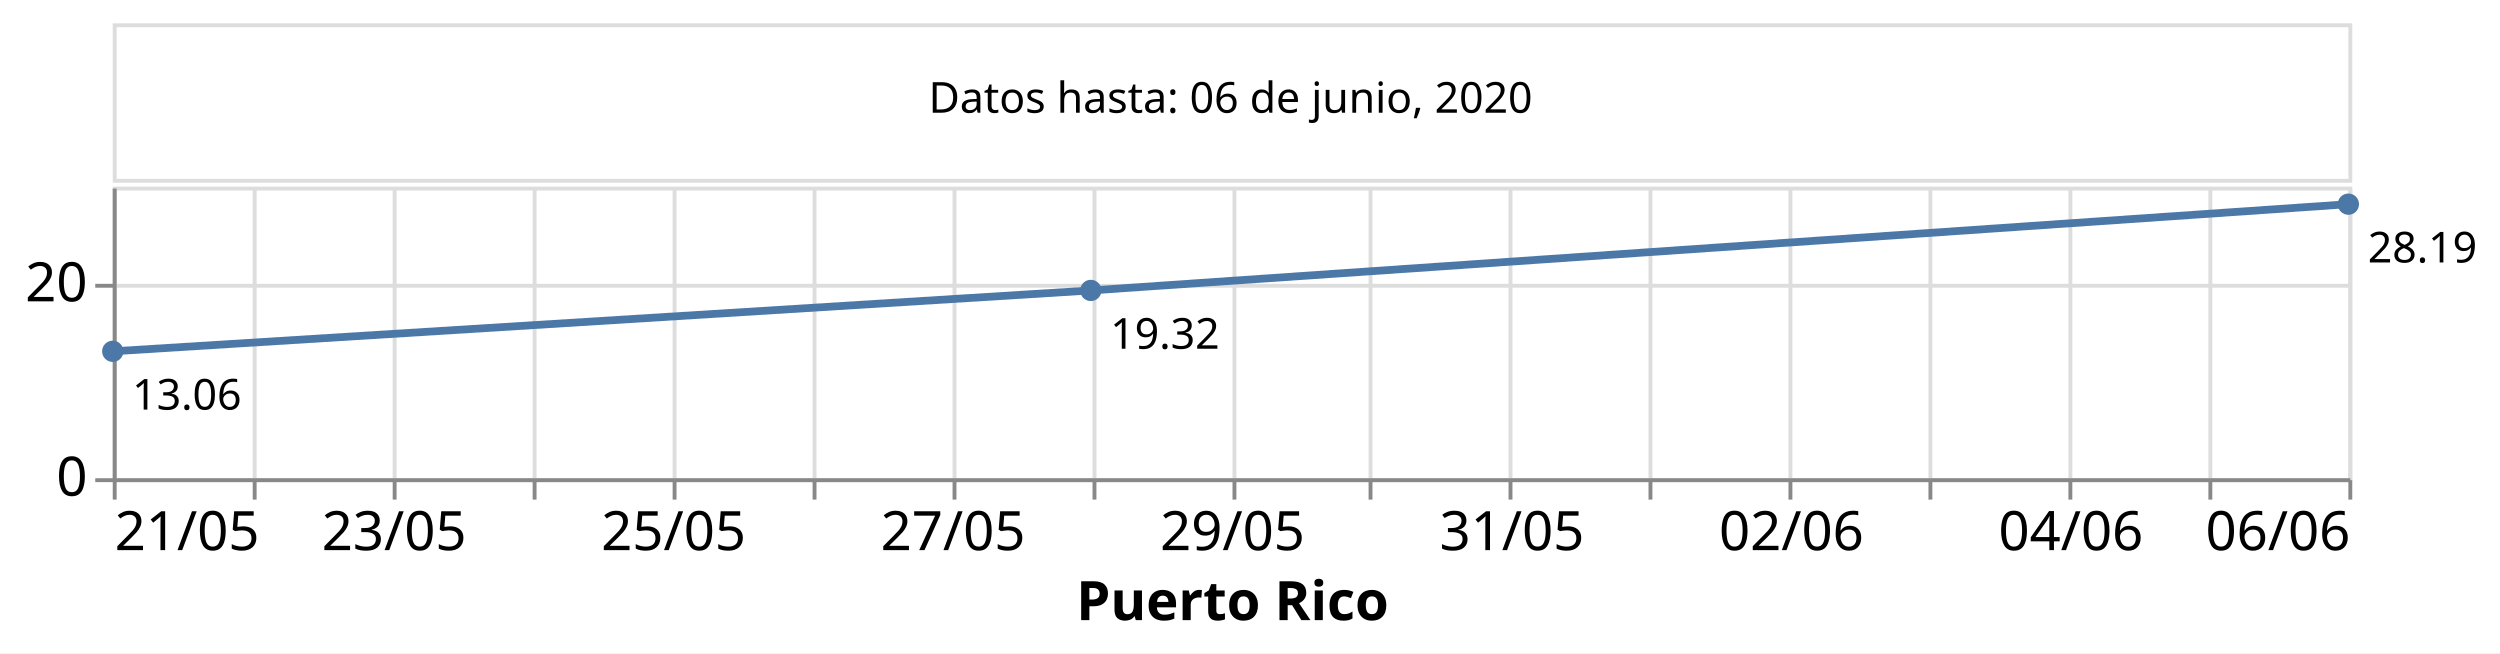
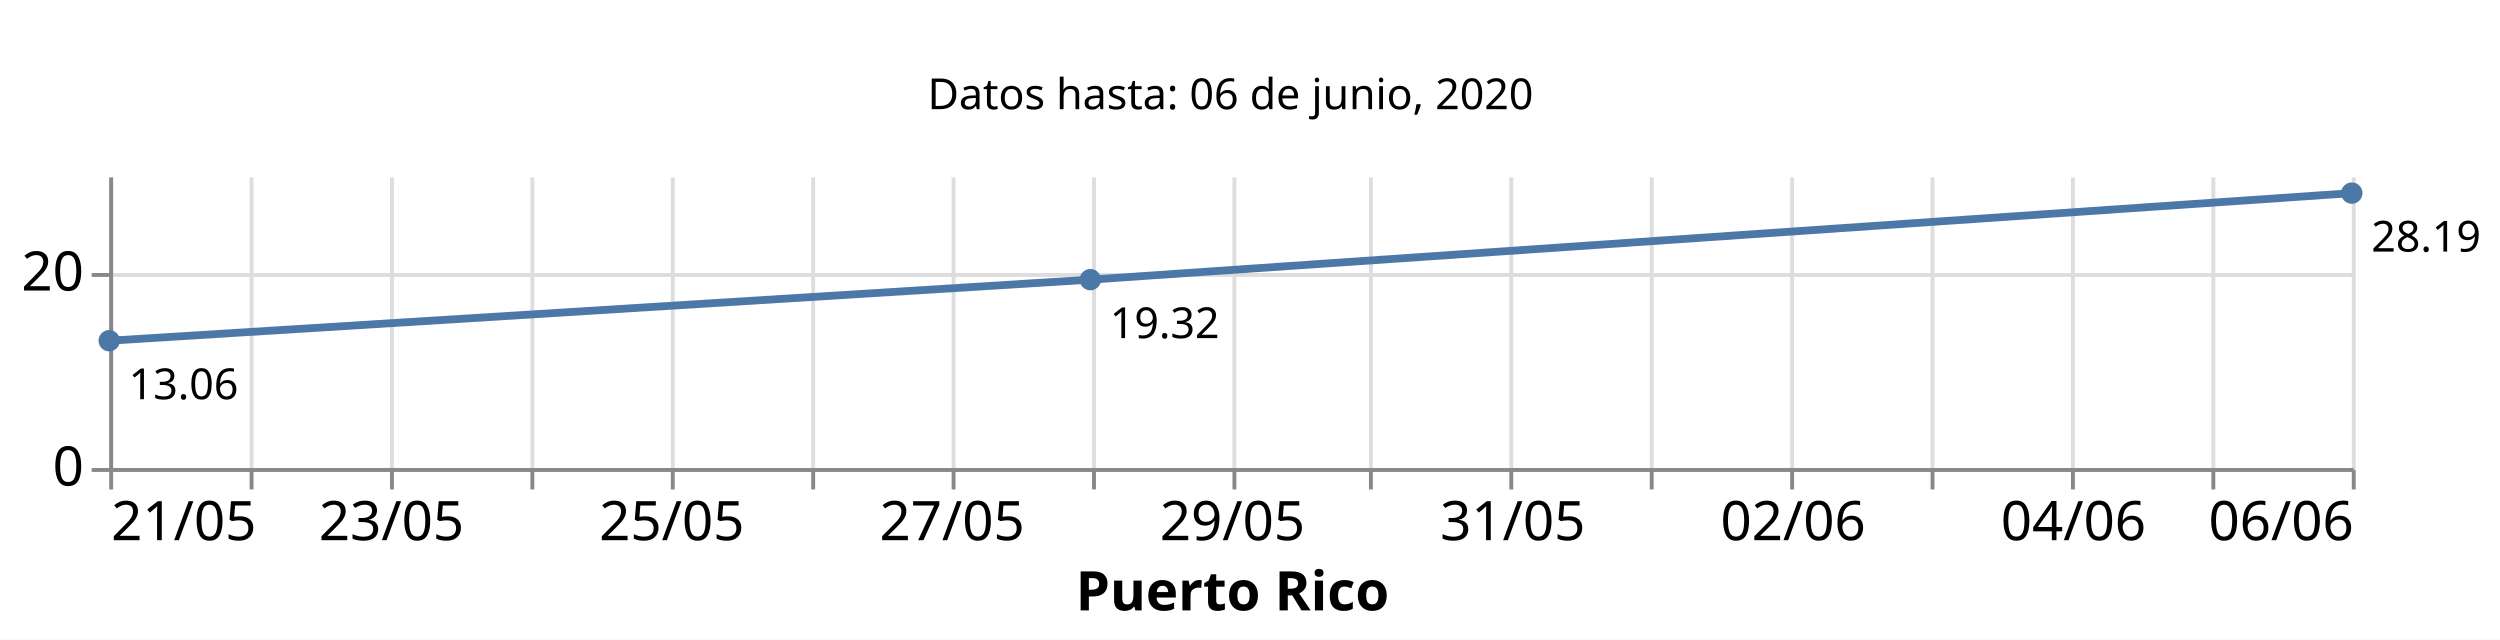
- <svg xmlns="http://www.w3.org/2000/svg" class="marks" width="643" height="168" viewBox="0 0 643 168" version="1.1">
-   <rect width="643" height="168" style="fill: white;" />
-   <g transform="translate(29,6)">
+ <svg xmlns="http://www.w3.org/2000/svg" class="marks" width="641" height="164" viewBox="0 0 641 164" version="1.1">
+   <rect width="641" height="164" style="fill: white;" />
+   <g transform="translate(28,5)">
    <g class="mark-group role-frame root">
      <g transform="translate(0,0)">
        <path class="background" d="M0,0h0v0h0Z" style="fill: none;" />
        <g>
          <g class="mark-group role-scope concat_0_group">
            <g transform="translate(0,0)">
-               <path class="background" d="M0.5,0.5h575v40h-575Z" style="fill: none; stroke: #ddd;" />
+               <path class="background" d="M0,0h575v40h-575Z" style="fill: none; stroke: #ddd; stroke-width: 0;" />
              <g>
                <g class="mark-text role-mark concat_0_marks">
                  <text text-anchor="middle" transform="translate(287.5,23)" style="font-family: sans-serif; font-size: 11px; fill: black;">Datos hasta: 06 de junio, 2020</text>
                </g>
              </g>
              <path class="foreground" d="" style="display: none; fill: none;" />
            </g>
          </g>
          <g class="mark-group role-scope concat_1_group">
-             <g transform="translate(0,42)">
-               <path class="background" d="M0.5,0.5h575v75h-575Z" style="fill: none; stroke: #ddd;" />
+             <g transform="translate(0,40)">
+               <path class="background" d="M0,0h575v75h-575Z" style="fill: none; stroke: #ddd; stroke-width: 0;" />
              <g>
                <g class="mark-group role-axis">
                  <g transform="translate(0.5,75.5)">
                    <path class="background" d="M0,0h0v0h0Z" style="pointer-events: none; fill: none;" />
                    <g>
                      <g class="mark-rule role-axis-grid" style="pointer-events: none;">
                        <line transform="translate(0,-75)" x2="0" y2="75" style="fill: none; stroke: #ddd; stroke-width: 1; opacity: 1;" />
                        <line transform="translate(36,-75)" x2="0" y2="75" style="fill: none; stroke: #ddd; stroke-width: 1; opacity: 1;" />
                        <line transform="translate(72,-75)" x2="0" y2="75" style="fill: none; stroke: #ddd; stroke-width: 1; opacity: 1;" />
                        <line transform="translate(108,-75)" x2="0" y2="75" style="fill: none; stroke: #ddd; stroke-width: 1; opacity: 1;" />
                        <line transform="translate(144,-75)" x2="0" y2="75" style="fill: none; stroke: #ddd; stroke-width: 1; opacity: 1;" />
                        <line transform="translate(180,-75)" x2="0" y2="75" style="fill: none; stroke: #ddd; stroke-width: 1; opacity: 1;" />
                        <line transform="translate(216,-75)" x2="0" y2="75" style="fill: none; stroke: #ddd; stroke-width: 1; opacity: 1;" />
                        <line transform="translate(252,-75)" x2="0" y2="75" style="fill: none; stroke: #ddd; stroke-width: 1; opacity: 1;" />
                        <line transform="translate(288,-75)" x2="0" y2="75" style="fill: none; stroke: #ddd; stroke-width: 1; opacity: 1;" />
                        <line transform="translate(323,-75)" x2="0" y2="75" style="fill: none; stroke: #ddd; stroke-width: 1; opacity: 1;" />
                        <line transform="translate(359,-75)" x2="0" y2="75" style="fill: none; stroke: #ddd; stroke-width: 1; opacity: 1;" />
                        <line transform="translate(395,-75)" x2="0" y2="75" style="fill: none; stroke: #ddd; stroke-width: 1; opacity: 1;" />
                        <line transform="translate(431,-75)" x2="0" y2="75" style="fill: none; stroke: #ddd; stroke-width: 1; opacity: 1;" />
                        <line transform="translate(467,-75)" x2="0" y2="75" style="fill: none; stroke: #ddd; stroke-width: 1; opacity: 1;" />
                        <line transform="translate(503,-75)" x2="0" y2="75" style="fill: none; stroke: #ddd; stroke-width: 1; opacity: 1;" />
                        <line transform="translate(539,-75)" x2="0" y2="75" style="fill: none; stroke: #ddd; stroke-width: 1; opacity: 1;" />
                        <line transform="translate(575,-75)" x2="0" y2="75" style="fill: none; stroke: #ddd; stroke-width: 1; opacity: 1;" />
                      </g>
                    </g>
                    <path class="foreground" d="" style="pointer-events: none; display: none; fill: none;" />
                  </g>
                </g>
                <g class="mark-group role-axis">
                  <g transform="translate(0.5,0.5)">
                    <path class="background" d="M0,0h0v0h0Z" style="pointer-events: none; fill: none;" />
                    <g>
                      <g class="mark-rule role-axis-grid" style="pointer-events: none;">
                        <line transform="translate(0,75)" x2="575" y2="0" style="fill: none; stroke: #ddd; stroke-width: 1; opacity: 1;" />
                        <line transform="translate(0,25)" x2="575" y2="0" style="fill: none; stroke: #ddd; stroke-width: 1; opacity: 1;" />
                      </g>
                    </g>
                    <path class="foreground" d="" style="pointer-events: none; display: none; fill: none;" />
                  </g>
                </g>
                <g class="mark-group role-axis">
                  <g transform="translate(0.5,75.5)">
                    <path class="background" d="M0,0h0v0h0Z" style="pointer-events: none; fill: none;" />
                    <g>
                      <g class="mark-rule role-axis-tick" style="pointer-events: none;">
                        <line transform="translate(0,0)" x2="0" y2="5" style="fill: none; stroke: #888; stroke-width: 1; opacity: 1;" />
                        <line transform="translate(36,0)" x2="0" y2="5" style="fill: none; stroke: #888; stroke-width: 1; opacity: 1;" />
                        <line transform="translate(72,0)" x2="0" y2="5" style="fill: none; stroke: #888; stroke-width: 1; opacity: 1;" />
                        <line transform="translate(108,0)" x2="0" y2="5" style="fill: none; stroke: #888; stroke-width: 1; opacity: 1;" />
                        <line transform="translate(144,0)" x2="0" y2="5" style="fill: none; stroke: #888; stroke-width: 1; opacity: 1;" />
                        <line transform="translate(180,0)" x2="0" y2="5" style="fill: none; stroke: #888; stroke-width: 1; opacity: 1;" />
                        <line transform="translate(216,0)" x2="0" y2="5" style="fill: none; stroke: #888; stroke-width: 1; opacity: 1;" />
                        <line transform="translate(252,0)" x2="0" y2="5" style="fill: none; stroke: #888; stroke-width: 1; opacity: 1;" />
                        <line transform="translate(288,0)" x2="0" y2="5" style="fill: none; stroke: #888; stroke-width: 1; opacity: 1;" />
                        <line transform="translate(323,0)" x2="0" y2="5" style="fill: none; stroke: #888; stroke-width: 1; opacity: 1;" />
                        <line transform="translate(359,0)" x2="0" y2="5" style="fill: none; stroke: #888; stroke-width: 1; opacity: 1;" />
                        <line transform="translate(395,0)" x2="0" y2="5" style="fill: none; stroke: #888; stroke-width: 1; opacity: 1;" />
                        <line transform="translate(431,0)" x2="0" y2="5" style="fill: none; stroke: #888; stroke-width: 1; opacity: 1;" />
                        <line transform="translate(467,0)" x2="0" y2="5" style="fill: none; stroke: #888; stroke-width: 1; opacity: 1;" />
                        <line transform="translate(503,0)" x2="0" y2="5" style="fill: none; stroke: #888; stroke-width: 1; opacity: 1;" />
                        <line transform="translate(539,0)" x2="0" y2="5" style="fill: none; stroke: #888; stroke-width: 1; opacity: 1;" />
                        <line transform="translate(575,0)" x2="0" y2="5" style="fill: none; stroke: #888; stroke-width: 1; opacity: 1;" />
                      </g>
                      <g class="mark-text role-axis-label" style="pointer-events: none;">
                        <text text-anchor="start" transform="translate(0,18)" style="font-family: sans-serif; font-size: 14px; fill: #000; opacity: 1;">21/05</text>
                        <text text-anchor="middle" transform="translate(35.9375,18)" style="font-family: sans-serif; font-size: 14px; fill: #000; opacity: 0;">22/05</text>
                        <text text-anchor="middle" transform="translate(71.875,18)" style="font-family: sans-serif; font-size: 14px; fill: #000; opacity: 1;">23/05</text>
                        <text text-anchor="middle" transform="translate(107.8125,18)" style="font-family: sans-serif; font-size: 14px; fill: #000; opacity: 0;">24/05</text>
                        <text text-anchor="middle" transform="translate(143.75,18)" style="font-family: sans-serif; font-size: 14px; fill: #000; opacity: 1;">25/05</text>
                        <text text-anchor="middle" transform="translate(179.6875,18)" style="font-family: sans-serif; font-size: 14px; fill: #000; opacity: 0;">26/05</text>
                        <text text-anchor="middle" transform="translate(215.625,18)" style="font-family: sans-serif; font-size: 14px; fill: #000; opacity: 1;">27/05</text>
                        <text text-anchor="middle" transform="translate(251.5625,18)" style="font-family: sans-serif; font-size: 14px; fill: #000; opacity: 0;">28/05</text>
                        <text text-anchor="middle" transform="translate(287.5,18)" style="font-family: sans-serif; font-size: 14px; fill: #000; opacity: 1;">29/05</text>
                        <text text-anchor="middle" transform="translate(323.4375,18)" style="font-family: sans-serif; font-size: 14px; fill: #000; opacity: 0;">30/05</text>
                        <text text-anchor="middle" transform="translate(359.375,18)" style="font-family: sans-serif; font-size: 14px; fill: #000; opacity: 1;">31/05</text>
                        <text text-anchor="middle" transform="translate(395.3125,18)" style="font-family: sans-serif; font-size: 14px; fill: #000; opacity: 0;">01/06</text>
                        <text text-anchor="middle" transform="translate(431.25,18)" style="font-family: sans-serif; font-size: 14px; fill: #000; opacity: 1;">02/06</text>
                        <text text-anchor="middle" transform="translate(467.1875,18)" style="font-family: sans-serif; font-size: 14px; fill: #000; opacity: 0;">03/06</text>
                        <text text-anchor="middle" transform="translate(503.125,18)" style="font-family: sans-serif; font-size: 14px; fill: #000; opacity: 1;">04/06</text>
                        <text text-anchor="middle" transform="translate(539.0625,18)" style="font-family: sans-serif; font-size: 14px; fill: #000; opacity: 0;">05/06</text>
                        <text text-anchor="end" transform="translate(575,18)" style="font-family: sans-serif; font-size: 14px; fill: #000; opacity: 1;">06/06</text>
                      </g>
                      <g class="mark-rule role-axis-domain" style="pointer-events: none;">
                        <line transform="translate(0,0)" x2="575" y2="0" style="fill: none; stroke: #888; stroke-width: 1; opacity: 1;" />
                      </g>
                      <g class="mark-text role-axis-title" style="pointer-events: none;">
                        <text text-anchor="middle" transform="translate(287.5,36)" style="font-family: sans-serif; font-size: 14px; font-weight: bold; fill: #000; opacity: 1;">Puerto Rico</text>
                      </g>
                    </g>
                    <path class="foreground" d="" style="pointer-events: none; display: none; fill: none;" />
                  </g>
                </g>
                <g class="mark-group role-axis">
                  <g transform="translate(0.5,0.5)">
                    <path class="background" d="M0,0h0v0h0Z" style="pointer-events: none; fill: none;" />
                    <g>
                      <g class="mark-rule role-axis-tick" style="pointer-events: none;">
                        <line transform="translate(0,75)" x2="-5" y2="0" style="fill: none; stroke: #888; stroke-width: 1; opacity: 1;" />
                        <line transform="translate(0,25)" x2="-5" y2="0" style="fill: none; stroke: #888; stroke-width: 1; opacity: 1;" />
                      </g>
                      <g class="mark-text role-axis-label" style="pointer-events: none;">
                        <text text-anchor="end" transform="translate(-7,79)" style="font-family: sans-serif; font-size: 14px; fill: #000; opacity: 1;">0</text>
                        <text text-anchor="end" transform="translate(-7,29)" style="font-family: sans-serif; font-size: 14px; fill: #000; opacity: 1;">20</text>
                      </g>
                      <g class="mark-rule role-axis-domain" style="pointer-events: none;">
                        <line transform="translate(0,75)" x2="0" y2="-75" style="fill: none; stroke: #888; stroke-width: 1; opacity: 1;" />
                      </g>
                    </g>
                    <path class="foreground" d="" style="pointer-events: none; display: none; fill: none;" />
                  </g>
                </g>
                <g class="mark-line role-mark concat_1_layer_0_layer_0_marks">
                  <path d="M0,42.357L251.562,26.7L575,4.513" style="fill: none; stroke: #4c78a8; stroke-width: 2;" />
                </g>
                <g class="mark-symbol role-mark concat_1_layer_0_layer_1_marks">
                  <path transform="translate(0,42.35677)" d="M2.739,0A2.739,2.739,0,1,1,-2.739,0A2.739,2.739,0,1,1,2.739,0" style="fill: #4c78a8; stroke-width: 2; opacity: 1;" />
                  <path transform="translate(251.5625,26.70013)" d="M2.739,0A2.739,2.739,0,1,1,-2.739,0A2.739,2.739,0,1,1,2.739,0" style="fill: #4c78a8; stroke-width: 2; opacity: 1;" />
                  <path transform="translate(575,4.513441)" d="M2.739,0A2.739,2.739,0,1,1,-2.739,0A2.739,2.739,0,1,1,2.739,0" style="fill: #4c78a8; stroke-width: 2; opacity: 1;" />
                </g>
                <g class="mark-text role-mark concat_1_layer_1_marks">
                  <text text-anchor="start" transform="translate(5,57.35677)" style="font-family: sans-serif; font-size: 11px; fill: black;">13.06</text>
                  <text text-anchor="start" transform="translate(256.5625,41.70013)" style="font-family: sans-serif; font-size: 11px; fill: black;">19.32</text>
                  <text text-anchor="start" transform="translate(580,19.51344)" style="font-family: sans-serif; font-size: 11px; fill: black;">28.19</text>
                </g>
              </g>
              <path class="foreground" d="" style="display: none; fill: none;" />
            </g>
          </g>
        </g>
        <path class="foreground" d="" style="display: none; fill: none;" />
      </g>
    </g>
  </g>
</svg>
